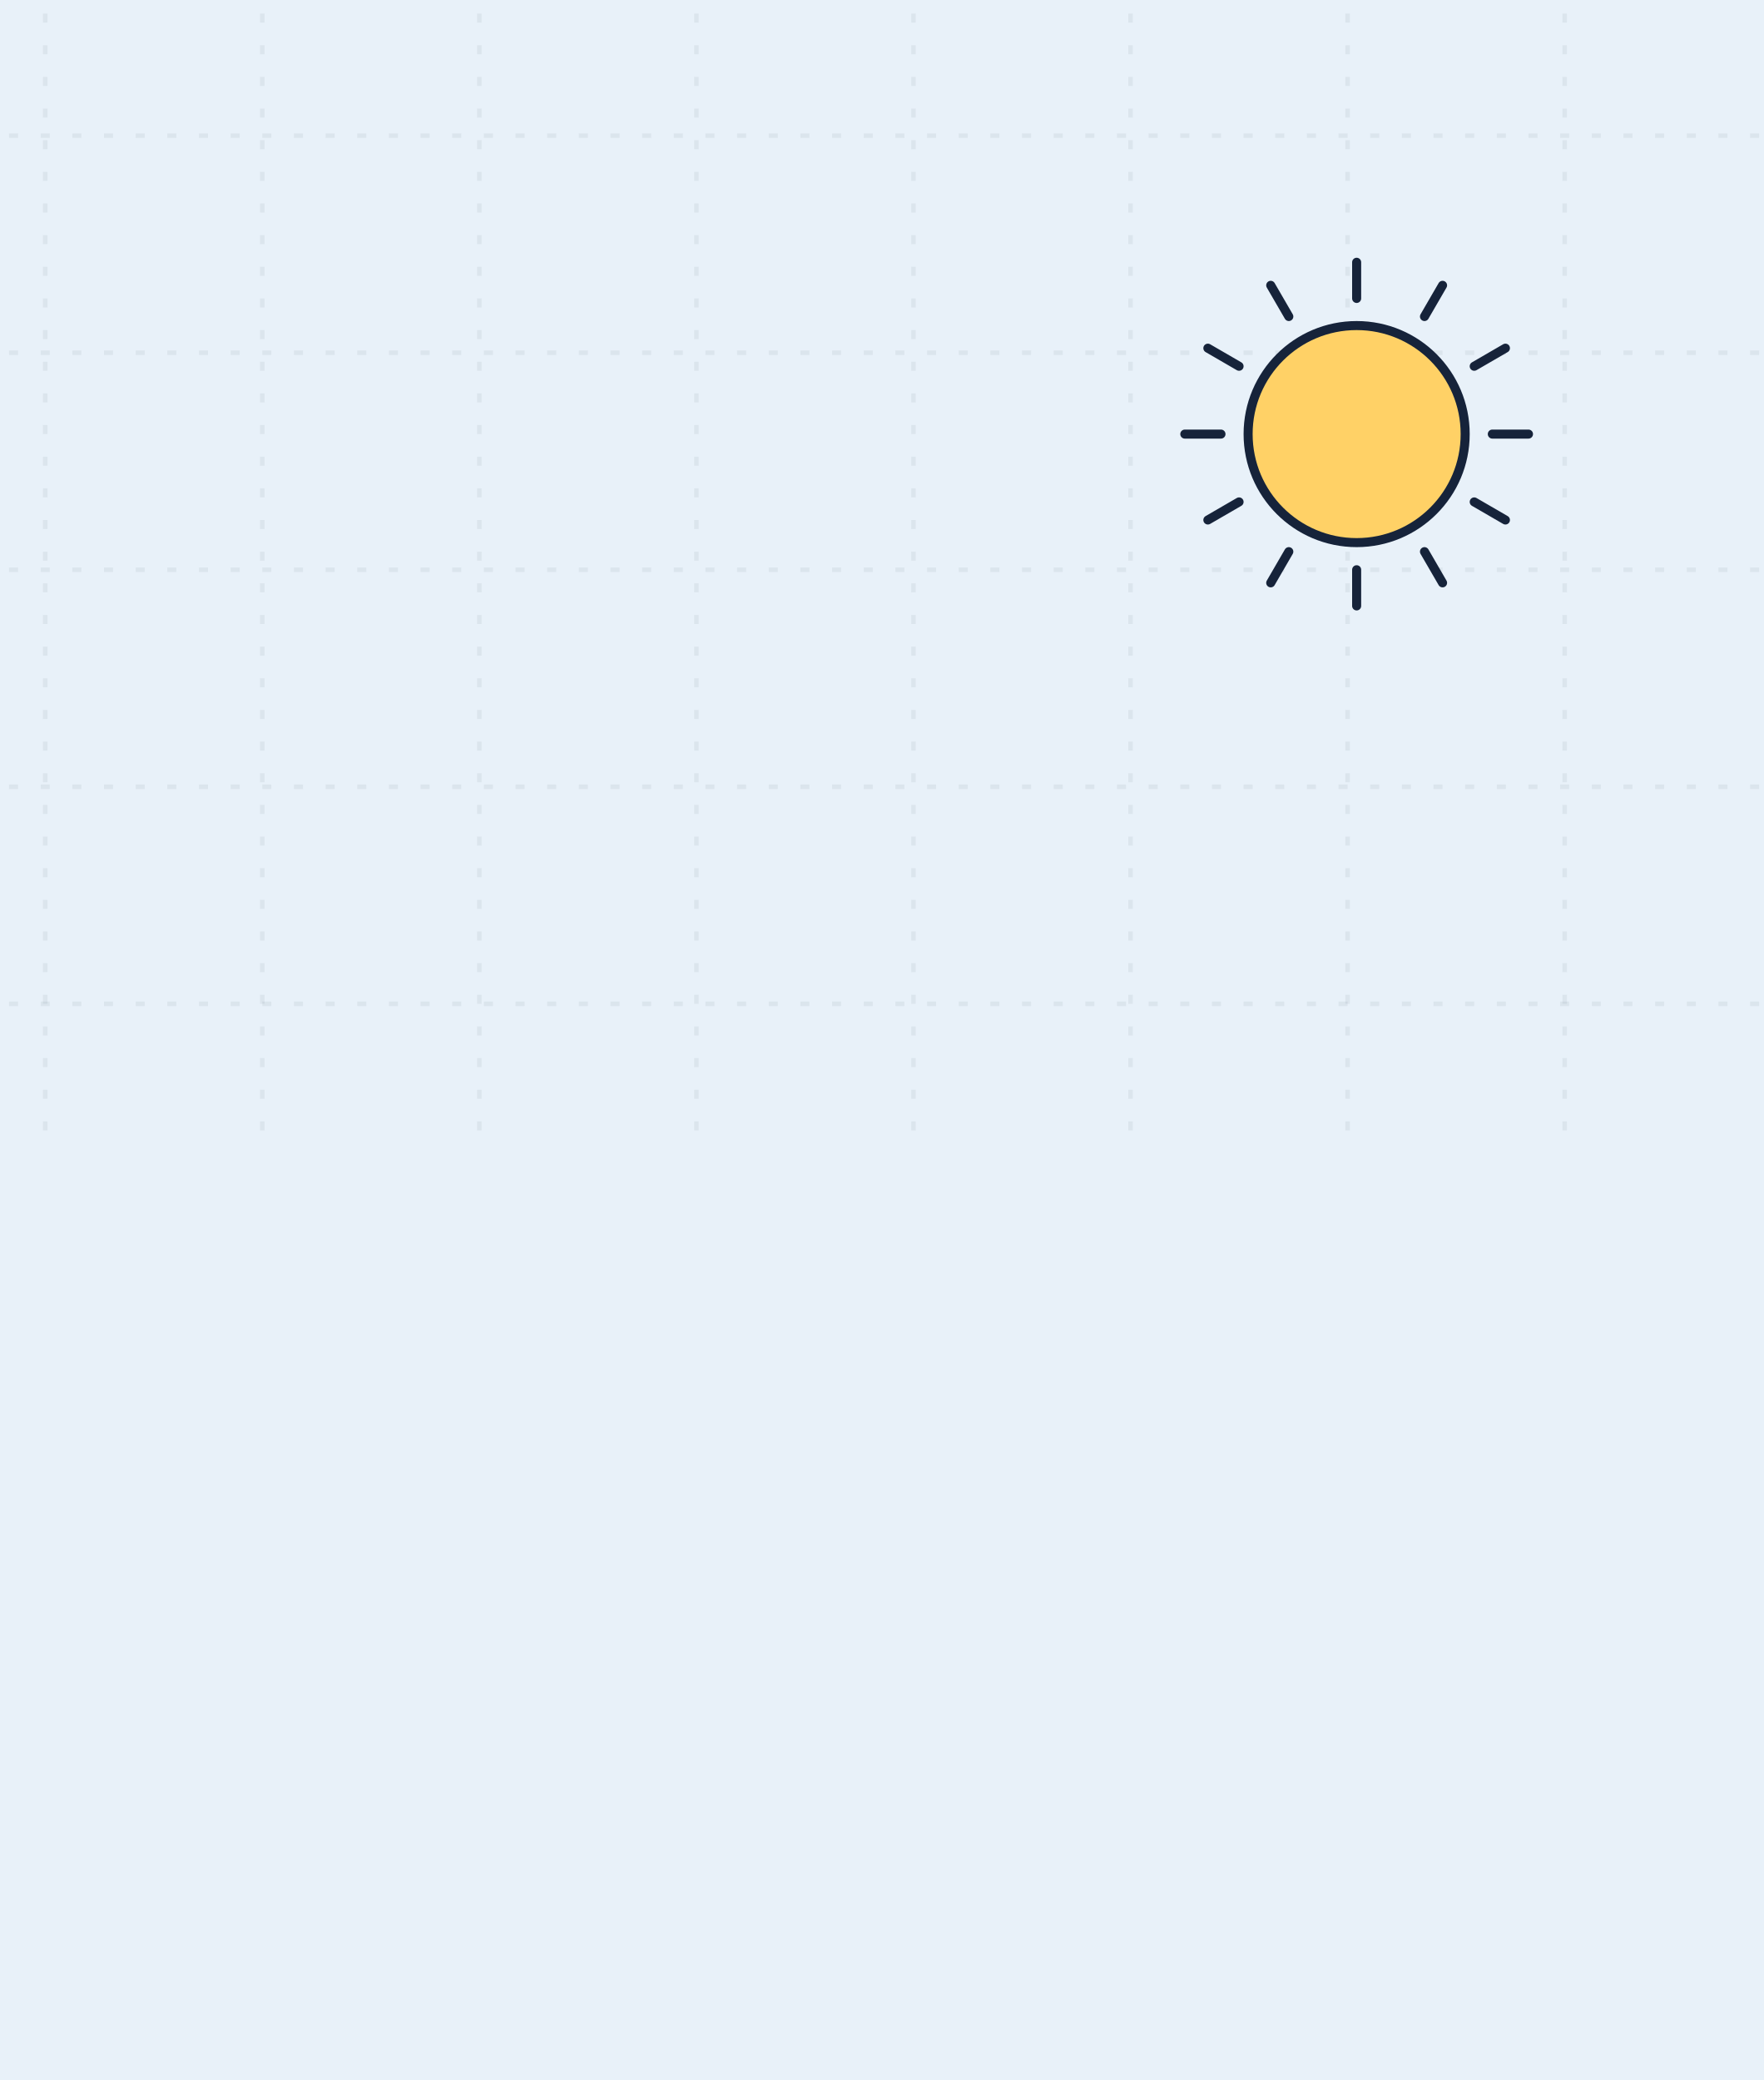
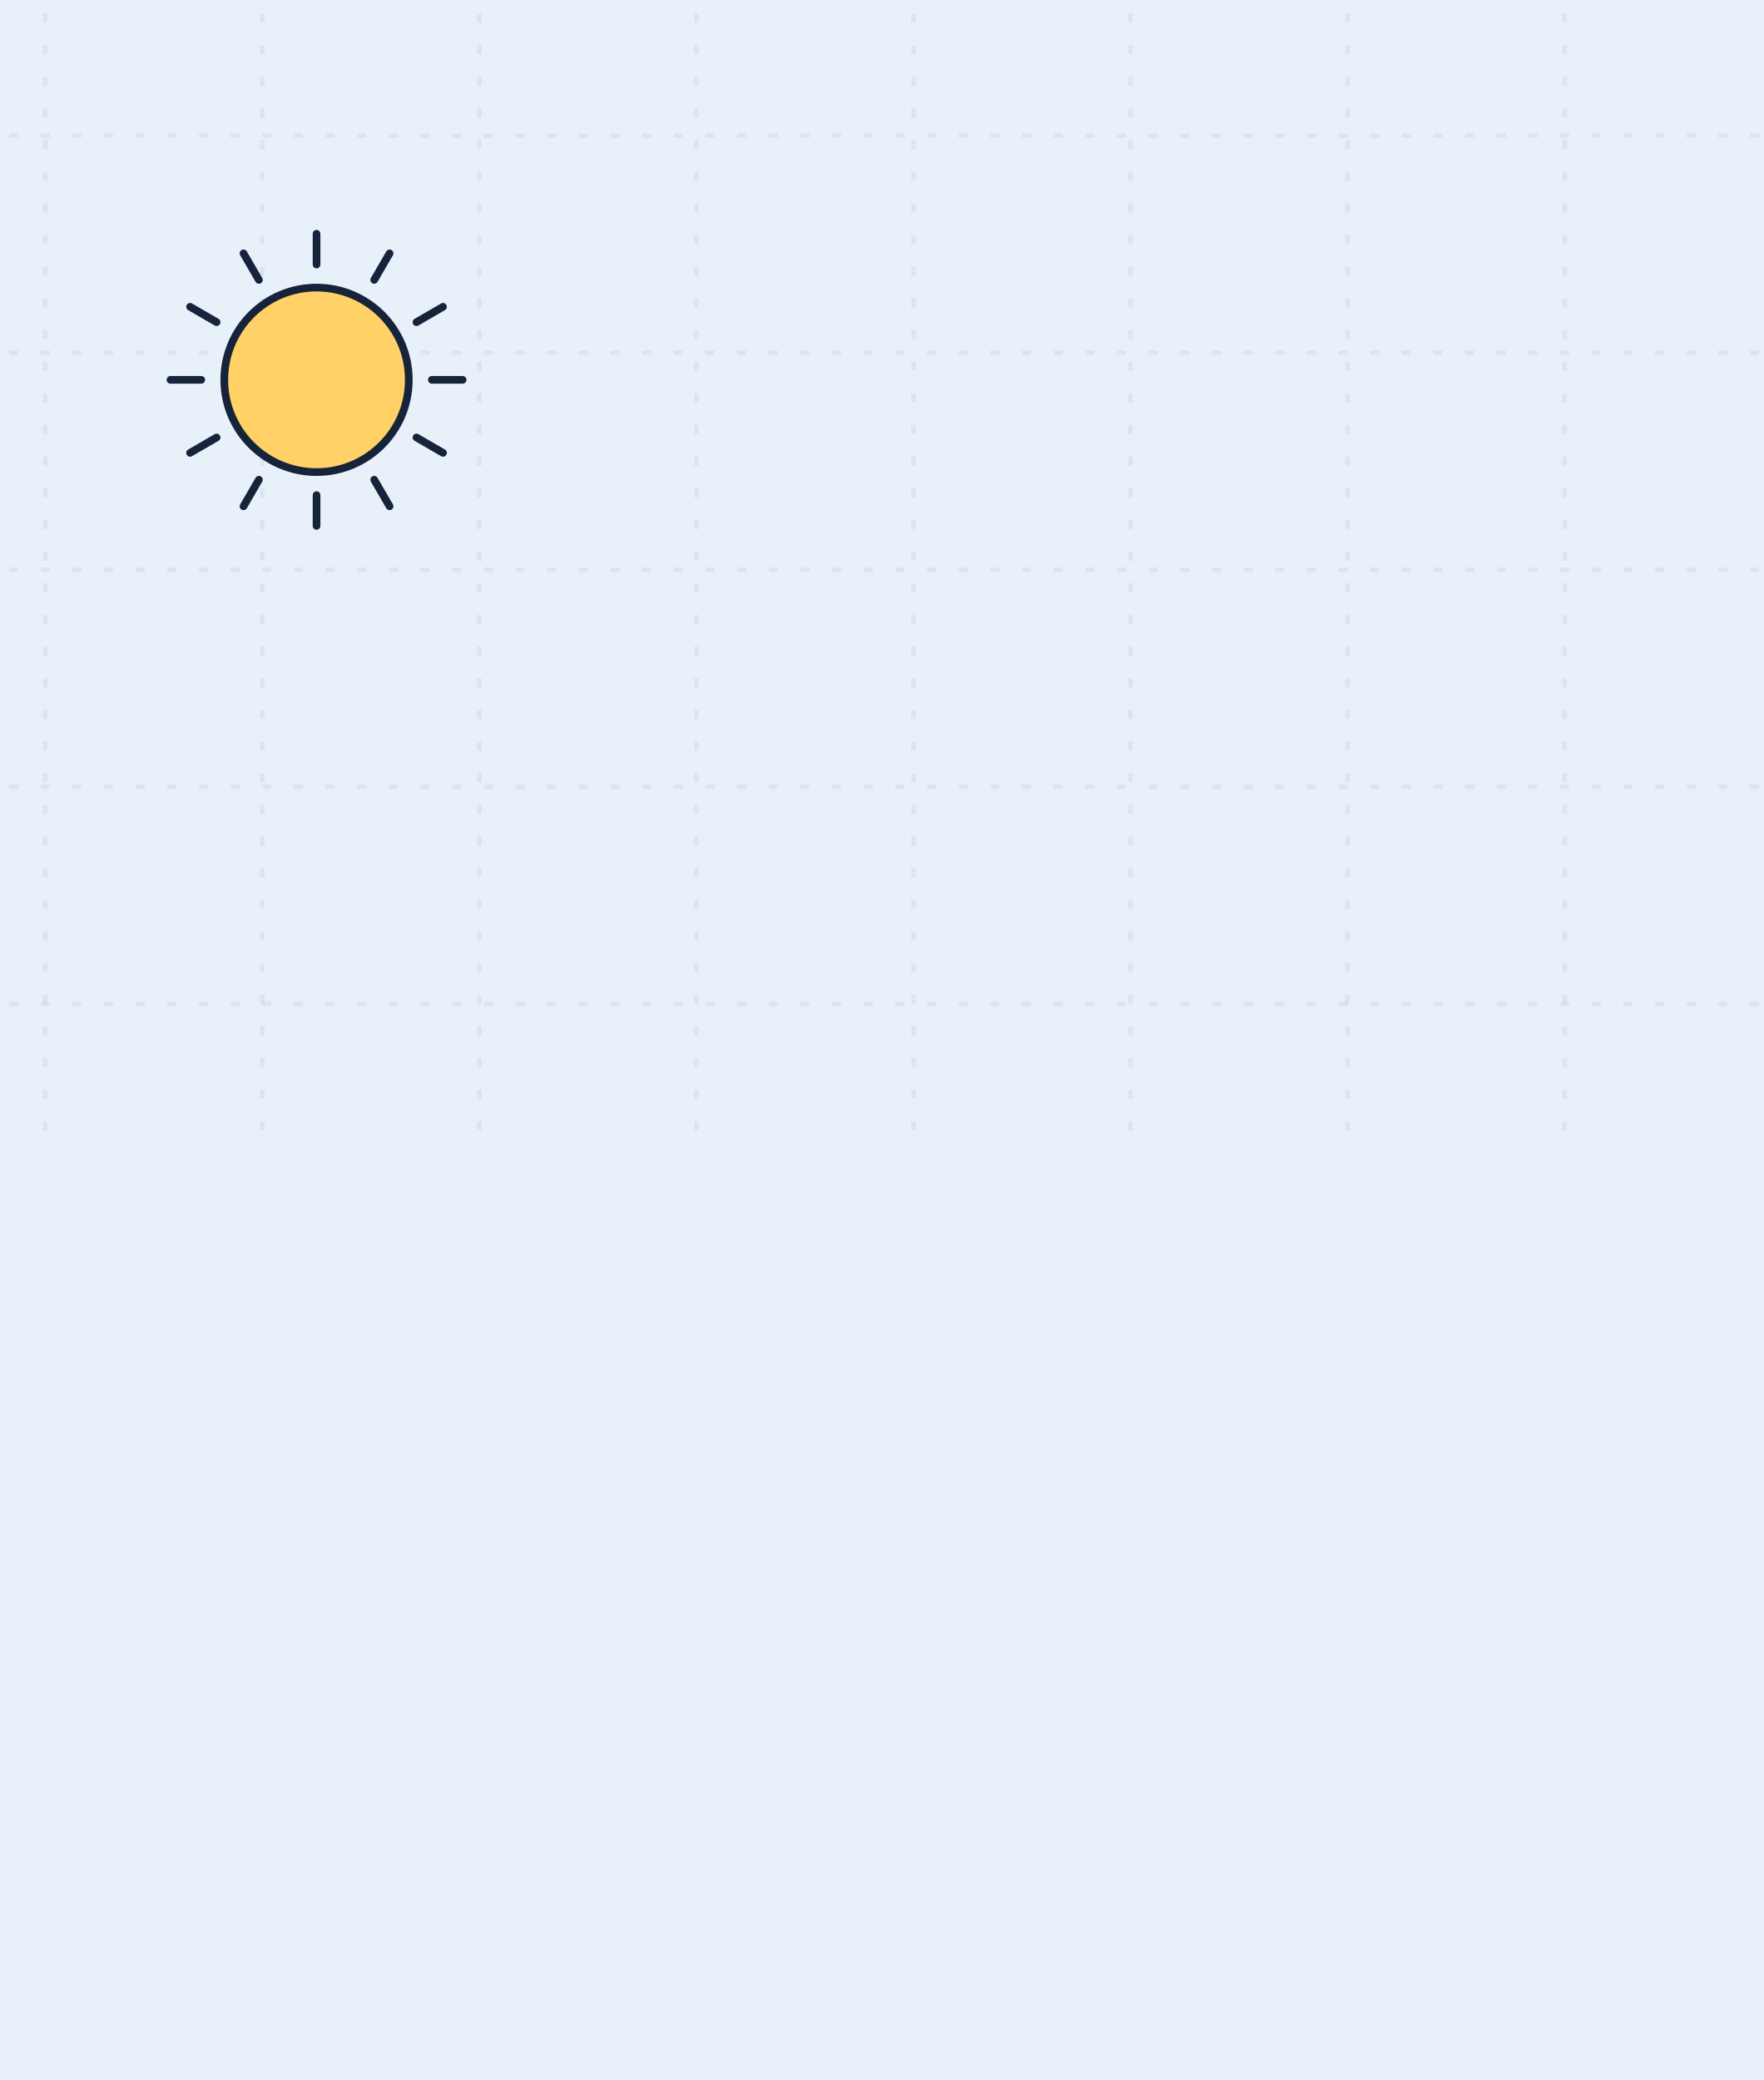
<svg xmlns="http://www.w3.org/2000/svg" viewBox="0 0 390 460" width="390" height="460" overflow="visible" aria-hidden="true">
  <defs>
    <filter id="shcityday" x="-10%" y="-10%" width="120%" height="130%">
      <feDropShadow dx="0" dy="3" stdDeviation="2" flood-color="#000" flood-opacity=".18" />
    </filter>
    <filter id="blcityday" x="-30%" y="-30%" width="160%" height="160%">
      <feGaussianBlur stdDeviation="4.5" />
    </filter>
    <filter id="bl2cityday" x="-30%" y="-30%" width="160%" height="160%">
      <feGaussianBlur stdDeviation="1.2" />
    </filter>
  </defs>
  <rect x="-40" y="-60" width="470" height="520" fill="#E8F1F9" />
  <path d="M-40 30 H430" stroke="#16233A" stroke-opacity=".06" stroke-dasharray="2 5" />
  <path d="M-40 78 H430" stroke="#16233A" stroke-opacity=".06" stroke-dasharray="2 5" />
  <path d="M-40 126 H430" stroke="#16233A" stroke-opacity=".06" stroke-dasharray="2 5" />
  <path d="M-40 174 H430" stroke="#16233A" stroke-opacity=".06" stroke-dasharray="2 5" />
  <path d="M-40 222 H430" stroke="#16233A" stroke-opacity=".06" stroke-dasharray="2 5" />
  <path d="M10 -60 V250" stroke="#16233A" stroke-opacity=".06" stroke-dasharray="2 5" />
  <path d="M58 -60 V250" stroke="#16233A" stroke-opacity=".06" stroke-dasharray="2 5" />
  <path d="M106 -60 V250" stroke="#16233A" stroke-opacity=".06" stroke-dasharray="2 5" />
  <path d="M154 -60 V250" stroke="#16233A" stroke-opacity=".06" stroke-dasharray="2 5" />
  <path d="M202 -60 V250" stroke="#16233A" stroke-opacity=".06" stroke-dasharray="2 5" />
  <path d="M250 -60 V250" stroke="#16233A" stroke-opacity=".06" stroke-dasharray="2 5" />
  <path d="M298 -60 V250" stroke="#16233A" stroke-opacity=".06" stroke-dasharray="2 5" />
  <path d="M346 -60 V250" stroke="#16233A" stroke-opacity=".06" stroke-dasharray="2 5" />
  <path d="M394 -60 V250" stroke="#16233A" stroke-opacity=".06" stroke-dasharray="2 5" />
-   <g transform="translate(300 96)">
+   <g transform="translate(70 84) scale(0.85)">
    <circle r="24" fill="#FFD166" stroke="#16233A" stroke-width="2" stroke-linejoin="round" stroke-linecap="round" />
    <line x1="30.0" y1="0.0" x2="38.0" y2="0.0" stroke="#16233A" stroke-width="2" stroke-linejoin="round" stroke-linecap="round" />
    <line x1="26.0" y1="15.0" x2="32.9" y2="19.0" stroke="#16233A" stroke-width="2" stroke-linejoin="round" stroke-linecap="round" />
    <line x1="15.0" y1="26.0" x2="19.0" y2="32.9" stroke="#16233A" stroke-width="2" stroke-linejoin="round" stroke-linecap="round" />
    <line x1="0.0" y1="30.0" x2="0.0" y2="38.0" stroke="#16233A" stroke-width="2" stroke-linejoin="round" stroke-linecap="round" />
    <line x1="-15.0" y1="26.0" x2="-19.0" y2="32.9" stroke="#16233A" stroke-width="2" stroke-linejoin="round" stroke-linecap="round" />
    <line x1="-26.0" y1="15.0" x2="-32.9" y2="19.0" stroke="#16233A" stroke-width="2" stroke-linejoin="round" stroke-linecap="round" />
    <line x1="-30.0" y1="0.0" x2="-38.0" y2="0.0" stroke="#16233A" stroke-width="2" stroke-linejoin="round" stroke-linecap="round" />
    <line x1="-26.0" y1="-15.0" x2="-32.9" y2="-19.0" stroke="#16233A" stroke-width="2" stroke-linejoin="round" stroke-linecap="round" />
    <line x1="-15.0" y1="-26.0" x2="-19.0" y2="-32.9" stroke="#16233A" stroke-width="2" stroke-linejoin="round" stroke-linecap="round" />
    <line x1="-0.0" y1="-30.0" x2="-0.0" y2="-38.0" stroke="#16233A" stroke-width="2" stroke-linejoin="round" stroke-linecap="round" />
    <line x1="15.0" y1="-26.0" x2="19.0" y2="-32.9" stroke="#16233A" stroke-width="2" stroke-linejoin="round" stroke-linecap="round" />
    <line x1="26.0" y1="-15.0" x2="32.9" y2="-19.0" stroke="#16233A" stroke-width="2" stroke-linejoin="round" stroke-linecap="round" />
  </g>
</svg>
